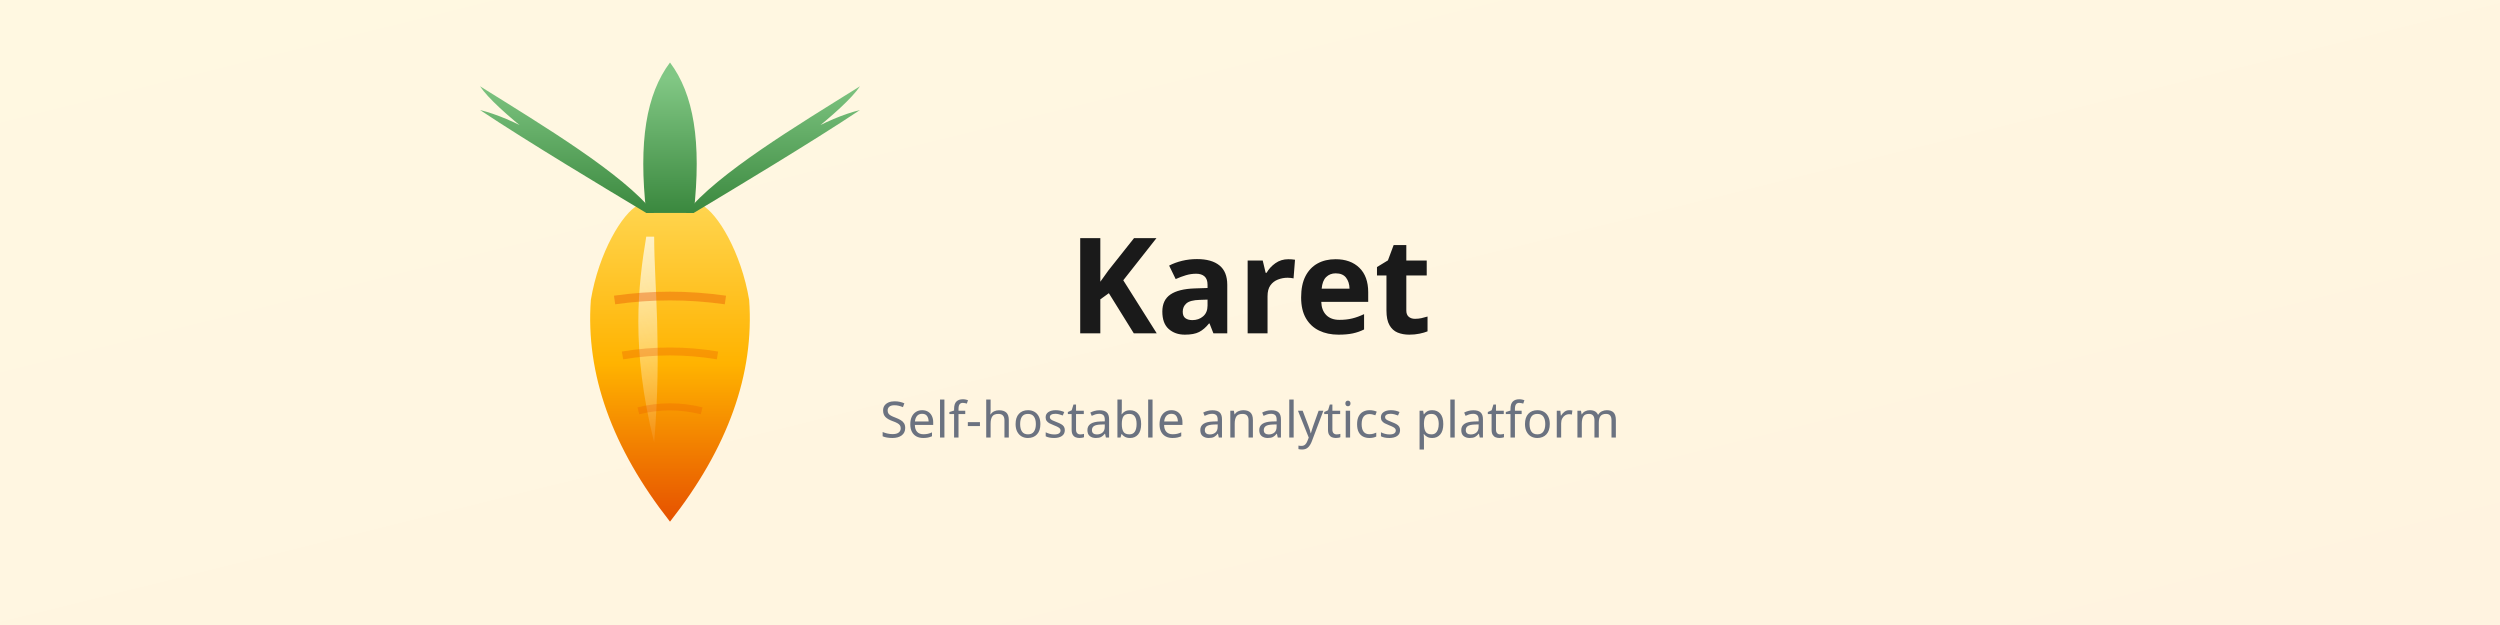
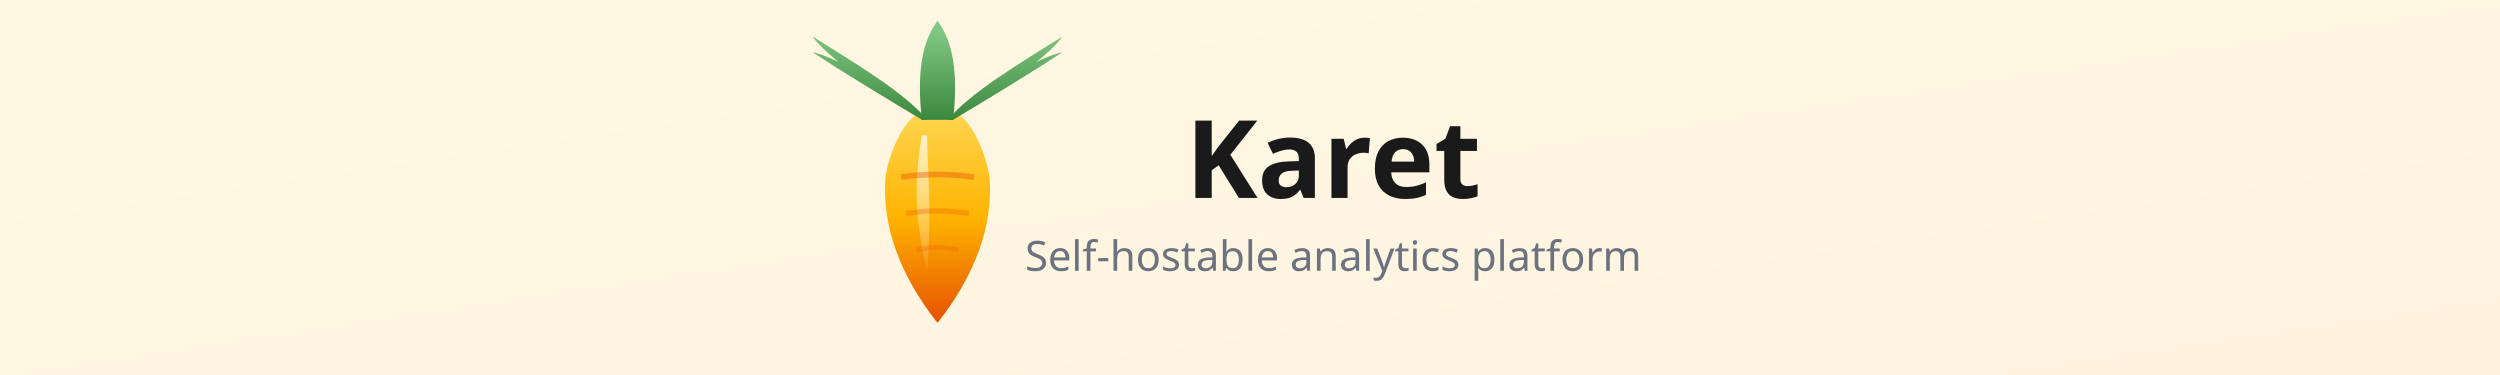
- <svg xmlns="http://www.w3.org/2000/svg" width="1200" height="300" viewBox="0 0 1200 300">
+ <svg xmlns="http://www.w3.org/2000/svg" width="1200" height="180" viewBox="0 0 1200 180">
  <defs>
    <linearGradient id="bg" x1="0%" y1="0%" x2="100%" y2="100%">
      <stop offset="0%" stop-color="#FFF8E1" />
      <stop offset="100%" stop-color="#FFF3E0" />
    </linearGradient>
    <linearGradient id="gold-body" x1="32" y1="18" x2="32" y2="58" gradientUnits="userSpaceOnUse">
      <stop offset="0%" stop-color="#FFD54F" />
      <stop offset="50%" stop-color="#FFB300" />
      <stop offset="100%" stop-color="#E65100" />
    </linearGradient>
    <linearGradient id="gold-shine" x1="28" y1="20" x2="34" y2="50" gradientUnits="userSpaceOnUse">
      <stop offset="0%" stop-color="#FFF8E1" stop-opacity="0.9" />
      <stop offset="100%" stop-color="#FFF8E1" stop-opacity="0" />
    </linearGradient>
    <linearGradient id="gold-leaf" x1="32" y1="2" x2="32" y2="22" gradientUnits="userSpaceOnUse">
      <stop offset="0%" stop-color="#81C784" />
      <stop offset="100%" stop-color="#2E7D32" />
    </linearGradient>
  </defs>
-   <rect width="1200" height="300" fill="url(#bg)" />
-   <g transform="translate(200,30) scale(3.8)">
+   <rect width="1200" height="180" fill="url(#bg)" />
+   <g transform="translate(370,10) scale(2.5)">
    <path d="M28 18 C26 19, 23 24, 22 30 Q21 44, 32 58 Q43 44, 42 30 C41 24, 38 19, 36 18 Z" fill="url(#gold-body)" />
    <path d="M29 22 C28 28, 27 36, 30 48 C31 36, 30 28, 30 22 Z" fill="url(#gold-shine)" />
    <path d="M25 30 Q32 29, 39 30" stroke="#E65100" stroke-width="1.1" fill="none" opacity="0.4" />
    <path d="M26 37 Q32 36, 38 37" stroke="#E65100" stroke-width="1" fill="none" opacity="0.3" />
    <path d="M28 44 Q32 43, 36 44" stroke="#E65100" stroke-width="0.9" fill="none" opacity="0.25" />
    <path d="M30 19 C26 14, 16 8, 8 3 C10 6, 18 12, 24 16 C18 10, 12 7, 8 6 C14 10, 24 16, 29 19 Z" fill="url(#gold-leaf)" />
    <path d="M29 19 C28 10, 29 4, 32 0 C35 4, 36 10, 35 19 Z" fill="url(#gold-leaf)" />
    <path d="M34 19 C38 14, 48 8, 56 3 C54 6, 46 12, 40 16 C46 10, 52 7, 56 6 C50 10, 40 16, 35 19 Z" fill="url(#gold-leaf)" />
  </g>
-   <text x="600" y="160" text-anchor="middle" font-family="system-ui,sans-serif" font-size="64" font-weight="700" fill="#1a1a1a">Karet</text>
-   <text x="600" y="210" text-anchor="middle" font-family="system-ui,sans-serif" font-size="24" fill="#6b7280">Self-hostable analytics platform</text>
+   <text x="640" y="95" text-anchor="middle" font-family="system-ui,sans-serif" font-size="52" font-weight="700" fill="#1a1a1a">Karet</text>
+   <text x="640" y="130" text-anchor="middle" font-family="system-ui,sans-serif" font-size="20" fill="#6b7280">Self-hostable analytics platform</text>
</svg>
